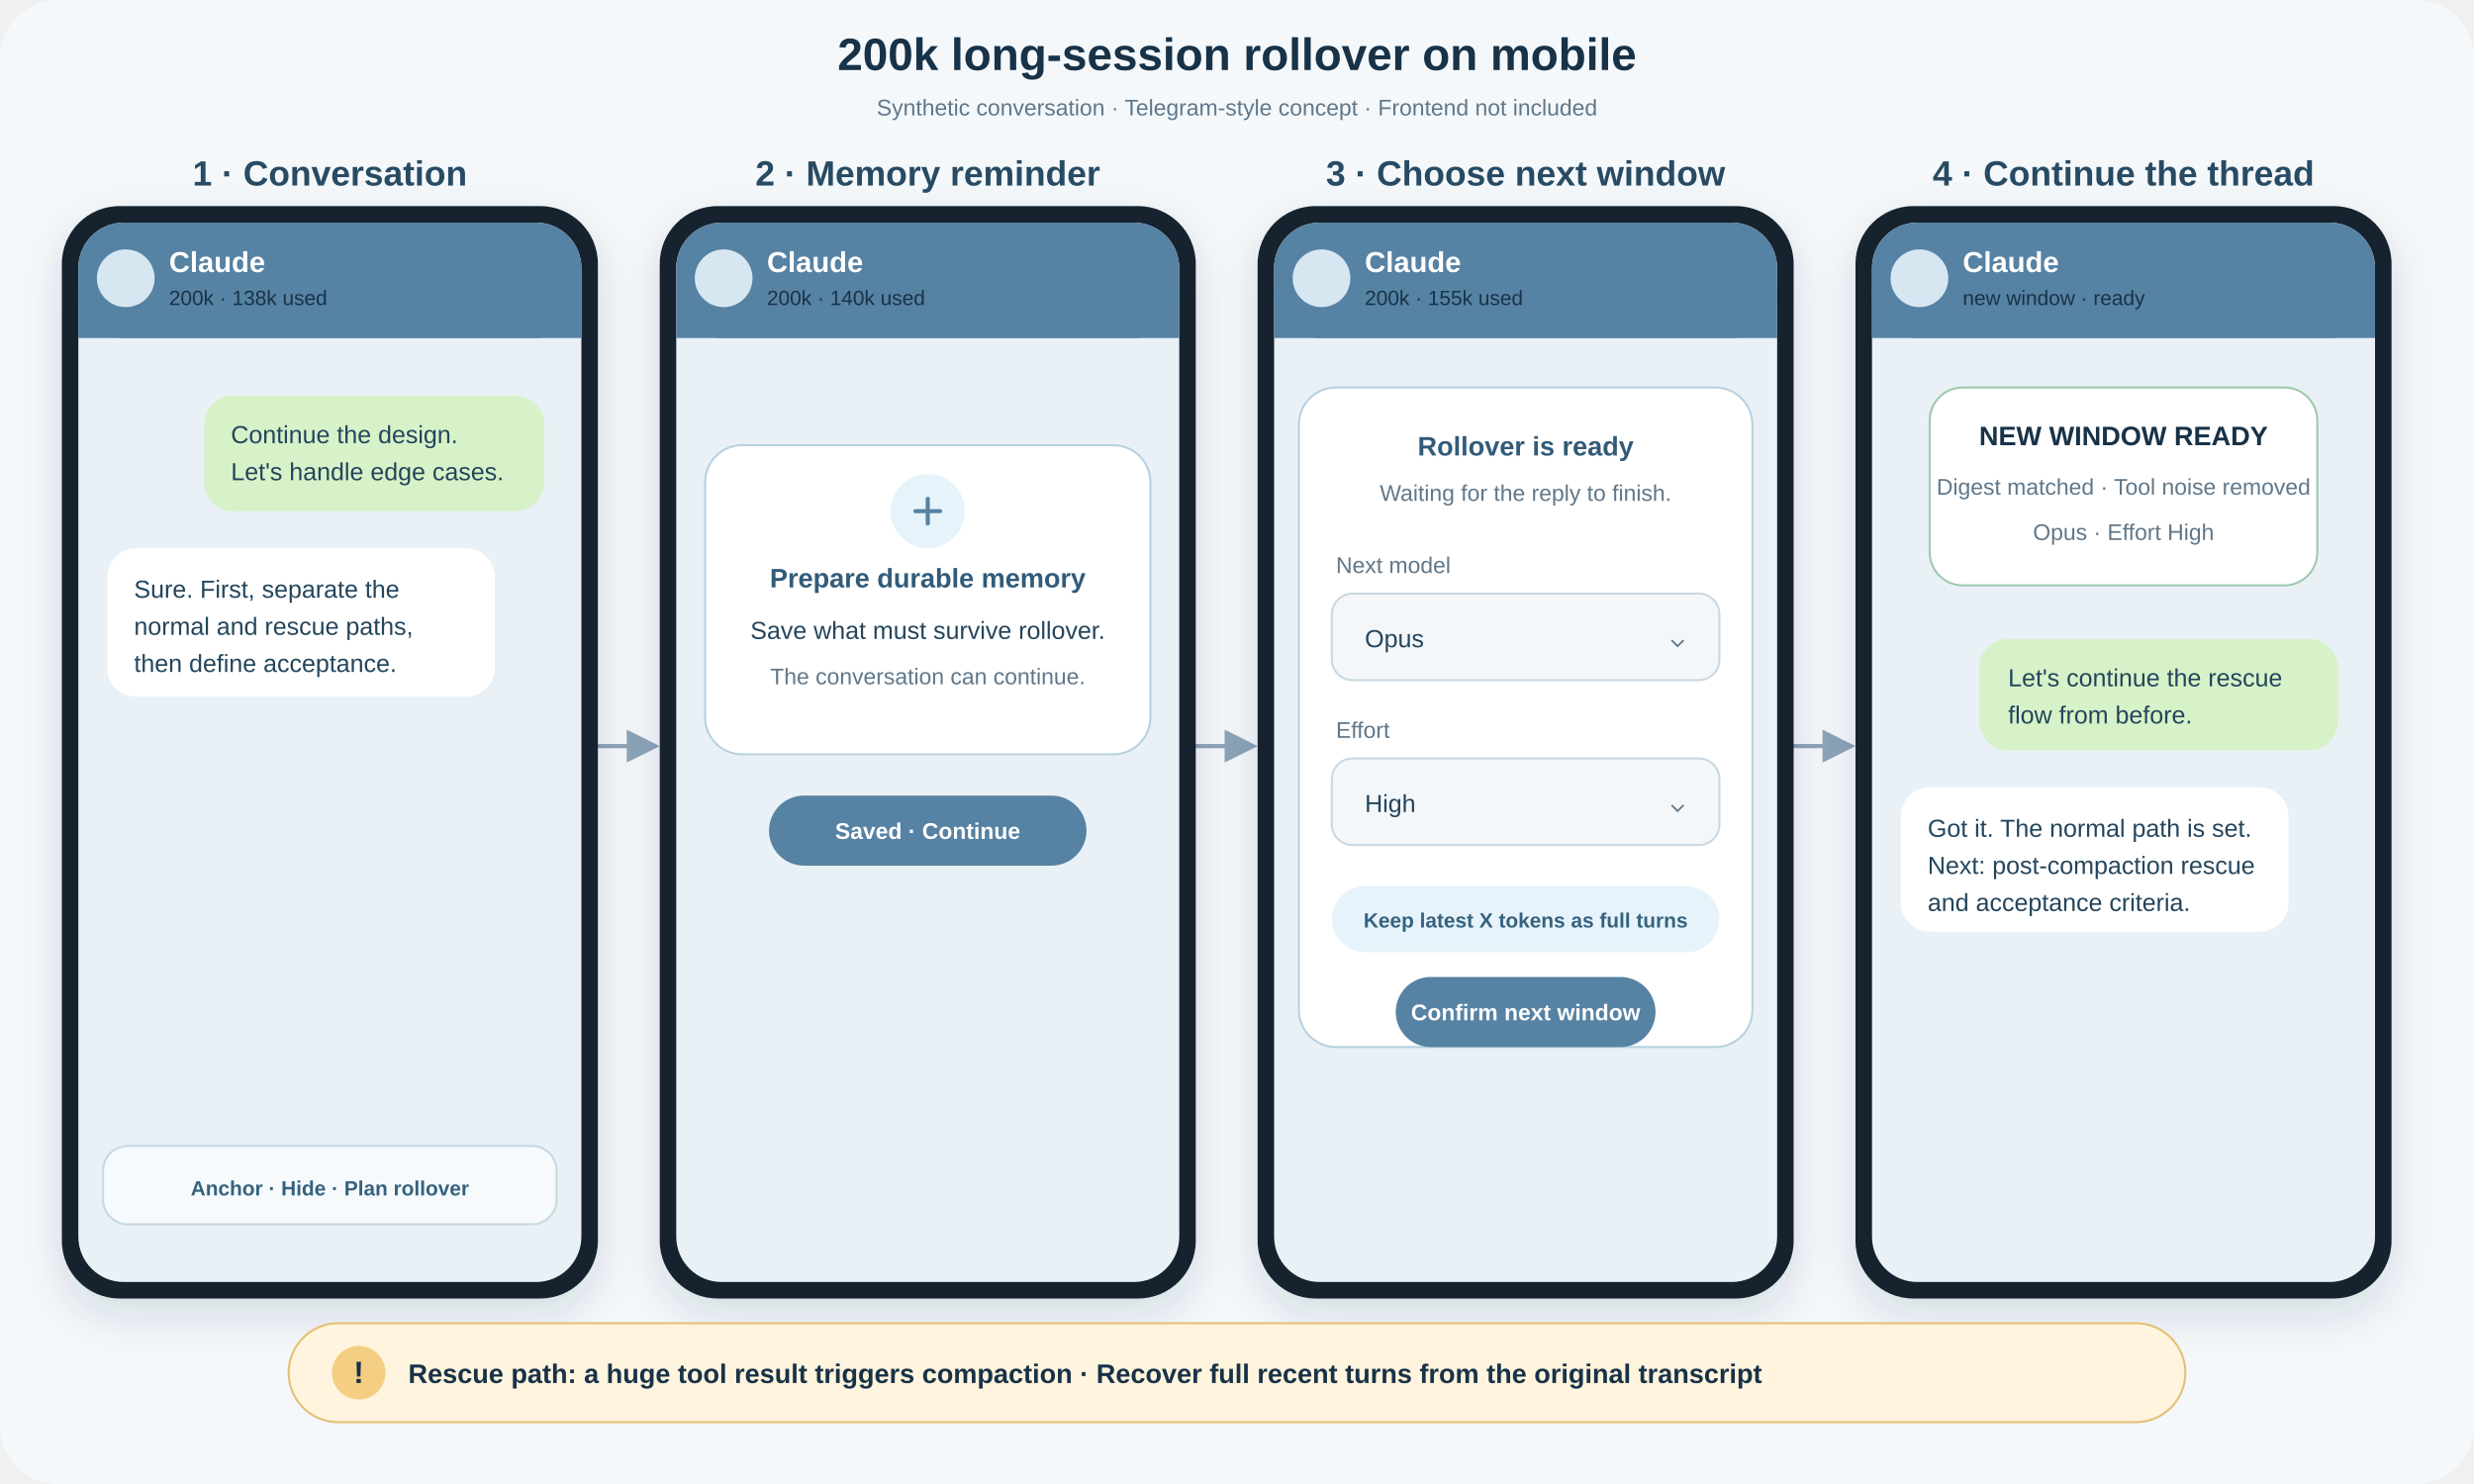
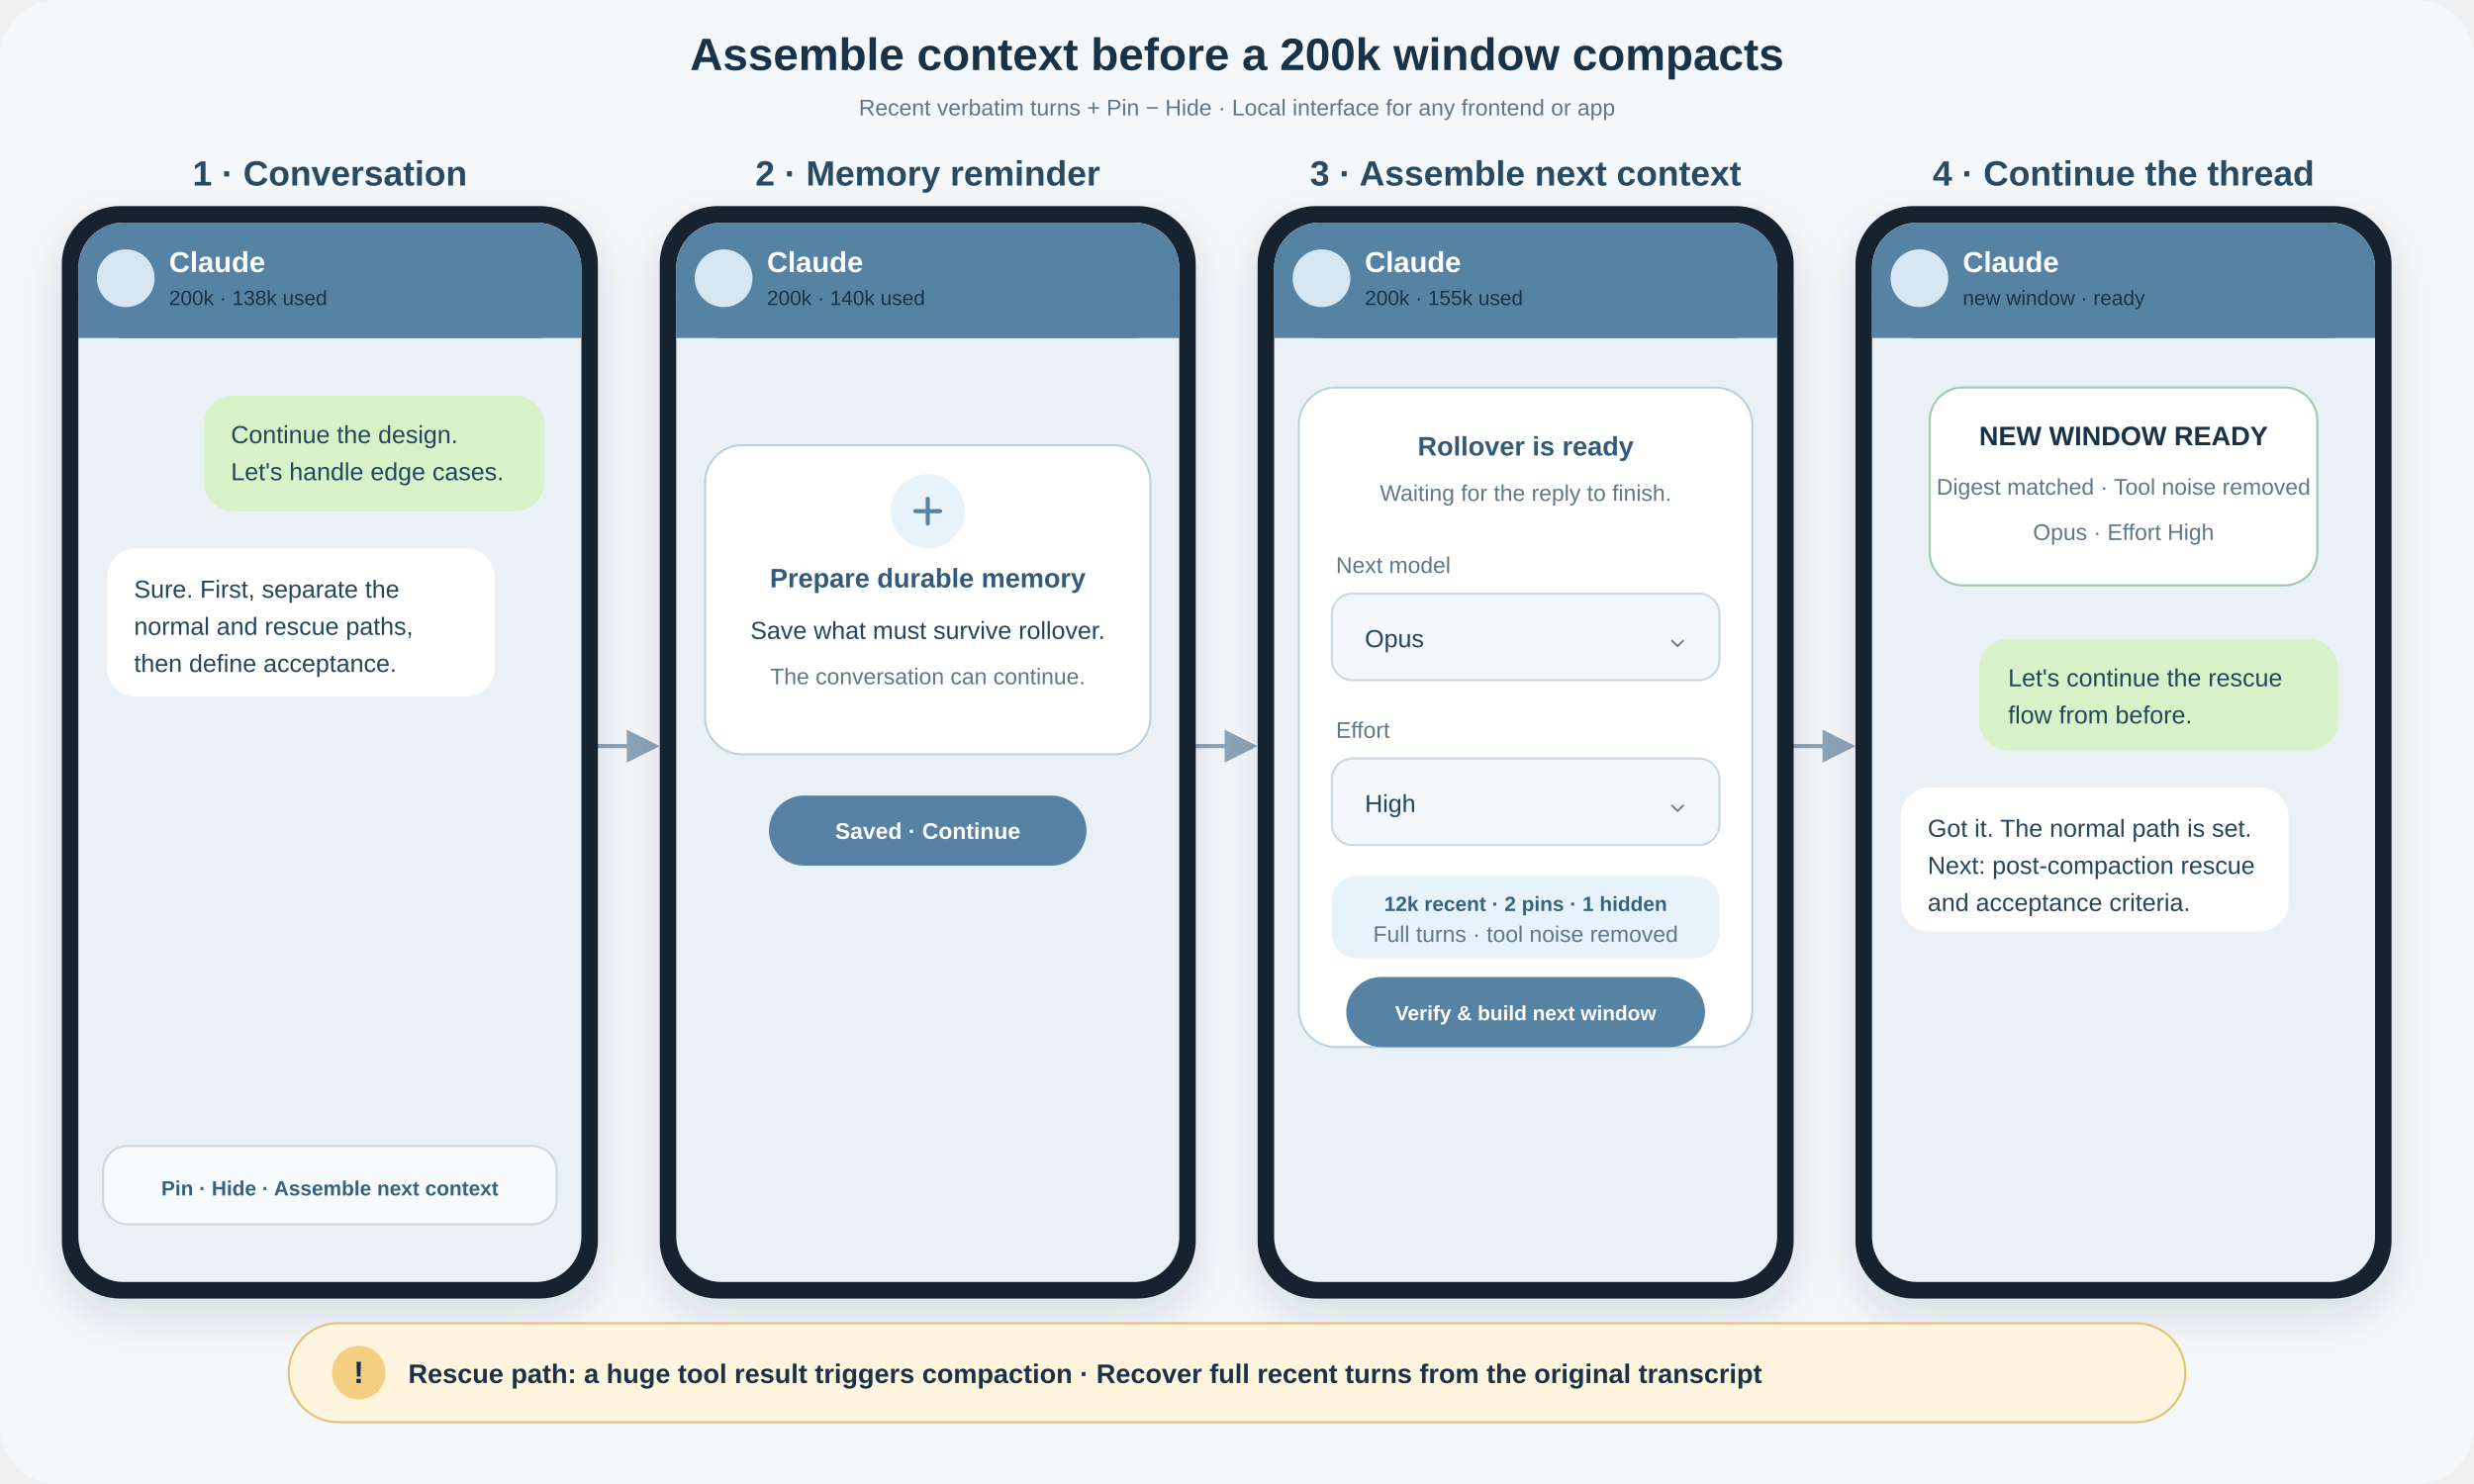
<svg xmlns="http://www.w3.org/2000/svg" width="1200" height="720" viewBox="0 0 1200 720" role="img" aria-labelledby="title desc">
  <defs>
    <filter id="shadow" x="-20%" y="-20%" width="140%" height="140%">
      <feDropShadow dx="0" dy="8" stdDeviation="10" flood-color="#17324d" flood-opacity="0.14" />
    </filter>
    <marker id="arrow" markerWidth="8" markerHeight="8" refX="6" refY="4" orient="auto">
      <path d="M0,0 L8,4 L0,8 Z" fill="#8ca4b8" />
    </marker>
    <style>
      text { font-family: -apple-system, BlinkMacSystemFont, "Segoe UI", Arial, sans-serif; fill: #183247; }
      .label { font-size: 17px; font-weight: 700; fill: #284b63; }
      .header { font-size: 14px; font-weight: 700; fill: white; }
      .small { font-size: 11px; fill: #607789; }
      .body { font-size: 12px; fill: #24455c; }
      .system-title { font-size: 13px; font-weight: 700; fill: #315b79; }
      .chip { font-size: 10px; font-weight: 600; fill: #35627f; }
    </style>
  </defs>
  <rect width="1200" height="720" rx="28" fill="#f4f8fb" />
-   <text x="600" y="34" text-anchor="middle" font-size="22" font-weight="700" fill="#23465f">200k long-session rollover on mobile</text>
-   <text x="600" y="56" text-anchor="middle" class="small">Synthetic conversation · Telegram-style concept · Frontend not included</text>
+   <text x="600" y="34" text-anchor="middle" font-size="22" font-weight="700" fill="#23465f">Assemble context before a 200k window compacts</text>
+   <text x="600" y="56" text-anchor="middle" class="small">Recent verbatim turns + Pin − Hide · Local interface for any frontend or app</text>
  <line x1="289" y1="362" x2="316" y2="362" stroke="#8ca4b8" stroke-width="2" marker-end="url(#arrow)" />
  <line x1="579" y1="362" x2="606" y2="362" stroke="#8ca4b8" stroke-width="2" marker-end="url(#arrow)" />
  <line x1="869" y1="362" x2="896" y2="362" stroke="#8ca4b8" stroke-width="2" marker-end="url(#arrow)" />
  <g transform="translate(30 100)">
    <text x="130" y="-10" text-anchor="middle" class="label">1 · Conversation</text>
    <rect width="260" height="530" rx="28" fill="#17232d" filter="url(#shadow)" />
    <rect x="8" y="8" width="244" height="514" rx="22" fill="#e9f1f6" />
    <rect x="8" y="8" width="244" height="56" rx="22" fill="#5682a3" />
    <rect x="8" y="42" width="244" height="22" fill="#5682a3" />
    <circle cx="31" cy="35" r="14" fill="#d7e7f2" />
    <text x="52" y="32" class="header">Claude</text>
    <text x="52" y="48" font-size="10" fill="#dceaf3">200k · 138k used</text>
    <rect x="69" y="92" width="165" height="56" rx="14" fill="#d7f2c8" />
    <text x="82" y="115" class="body">Continue the design.</text>
    <text x="82" y="133" class="body">Let's handle edge cases.</text>
    <rect x="22" y="166" width="188" height="72" rx="14" fill="#ffffff" />
    <text x="35" y="190" class="body">Sure. First, separate the</text>
    <text x="35" y="208" class="body">normal and rescue paths,</text>
    <text x="35" y="226" class="body">then define acceptance.</text>
    <rect x="20" y="456" width="220" height="38" rx="12" fill="#f7fafc" stroke="#c8d8e3" />
-     <text x="130" y="480" text-anchor="middle" class="chip">Anchor · Hide · Plan rollover</text>
+     <text x="130" y="480" text-anchor="middle" class="chip">Pin · Hide · Assemble next context</text>
  </g>
  <g transform="translate(320 100)">
    <text x="130" y="-10" text-anchor="middle" class="label">2 · Memory reminder</text>
    <rect width="260" height="530" rx="28" fill="#17232d" filter="url(#shadow)" />
    <rect x="8" y="8" width="244" height="514" rx="22" fill="#e9f1f6" />
    <rect x="8" y="8" width="244" height="56" rx="22" fill="#5682a3" />
    <rect x="8" y="42" width="244" height="22" fill="#5682a3" />
    <circle cx="31" cy="35" r="14" fill="#d7e7f2" />
    <text x="52" y="32" class="header">Claude</text>
    <text x="52" y="48" font-size="10" fill="#dceaf3">200k · 140k used</text>
    <rect x="22" y="116" width="216" height="150" rx="18" fill="#ffffff" stroke="#b8d1e0" />
    <circle cx="130" cy="148" r="18" fill="#e7f3fa" />
    <path d="M124 148h12M130 142v12" stroke="#5682a3" stroke-width="2" stroke-linecap="round" />
    <text x="130" y="185" text-anchor="middle" class="system-title">Prepare durable memory</text>
    <text x="130" y="210" text-anchor="middle" class="body">Save what must survive rollover.</text>
    <text x="130" y="232" text-anchor="middle" class="small">The conversation can continue.</text>
    <rect x="53" y="286" width="154" height="34" rx="17" fill="#5682a3" />
    <text x="130" y="307" text-anchor="middle" font-size="11" font-weight="700" style="fill:white">Saved · Continue</text>
  </g>
  <g transform="translate(610 100)">
-     <text x="130" y="-10" text-anchor="middle" class="label">3 · Choose next window</text>
+     <text x="130" y="-10" text-anchor="middle" class="label">3 · Assemble next context</text>
    <rect width="260" height="530" rx="28" fill="#17232d" filter="url(#shadow)" />
    <rect x="8" y="8" width="244" height="514" rx="22" fill="#e9f1f6" />
    <rect x="8" y="8" width="244" height="56" rx="22" fill="#5682a3" />
    <rect x="8" y="42" width="244" height="22" fill="#5682a3" />
    <circle cx="31" cy="35" r="14" fill="#d7e7f2" />
    <text x="52" y="32" class="header">Claude</text>
    <text x="52" y="48" font-size="10" fill="#dceaf3">200k · 155k used</text>
    <rect x="20" y="88" width="220" height="320" rx="18" fill="#ffffff" stroke="#b8d1e0" />
    <text x="130" y="121" text-anchor="middle" class="system-title">Rollover is ready</text>
    <text x="130" y="143" text-anchor="middle" class="small">Waiting for the reply to finish.</text>
    <text x="38" y="178" class="small">Next model</text>
    <rect x="36" y="188" width="188" height="42" rx="10" fill="#f3f7fa" stroke="#c9d8e2" />
    <text x="52" y="214" class="body">Opus</text>
    <text x="208" y="214" text-anchor="end" class="small">⌄</text>
    <text x="38" y="258" class="small">Effort</text>
    <rect x="36" y="268" width="188" height="42" rx="10" fill="#f3f7fa" stroke="#c9d8e2" />
    <text x="52" y="294" class="body">High</text>
    <text x="208" y="294" text-anchor="end" class="small">⌄</text>
-     <rect x="36" y="330" width="188" height="32" rx="16" fill="#e7f3fa" />
-     <text x="130" y="350" text-anchor="middle" class="chip">Keep latest X tokens as full turns</text>
-     <rect x="67" y="374" width="126" height="34" rx="17" fill="#5682a3" />
-     <text x="130" y="395" text-anchor="middle" font-size="11" font-weight="700" style="fill:white">Confirm next window</text>
+     <rect x="36" y="325" width="188" height="40" rx="12" fill="#e7f3fa" />
+     <text x="130" y="342" text-anchor="middle" class="chip">12k recent · 2 pins · 1 hidden</text>
+     <text x="130" y="357" text-anchor="middle" class="small">Full turns · tool noise removed</text>
+     <rect x="43" y="374" width="174" height="34" rx="17" fill="#5682a3" />
+     <text x="130" y="395" text-anchor="middle" font-size="10" font-weight="700" style="fill:white">Verify &amp; build next window</text>
  </g>
  <g transform="translate(900 100)">
    <text x="130" y="-10" text-anchor="middle" class="label">4 · Continue the thread</text>
    <rect width="260" height="530" rx="28" fill="#17232d" filter="url(#shadow)" />
    <rect x="8" y="8" width="244" height="514" rx="22" fill="#e9f1f6" />
    <rect x="8" y="8" width="244" height="56" rx="22" fill="#5682a3" />
    <rect x="8" y="42" width="244" height="22" fill="#5682a3" />
    <circle cx="31" cy="35" r="14" fill="#d7e7f2" />
    <text x="52" y="32" class="header">Claude</text>
    <text x="52" y="48" font-size="10" fill="#dceaf3">new window · ready</text>
    <rect x="36" y="88" width="188" height="96" rx="16" fill="#ffffff" stroke="#9fc9ad" />
    <text x="130" y="116" text-anchor="middle" font-size="13" font-weight="700" fill="#30704a">NEW WINDOW READY</text>
    <text x="130" y="140" text-anchor="middle" class="small">Digest matched · Tool noise removed</text>
    <text x="130" y="162" text-anchor="middle" class="small">Opus · Effort High</text>
    <rect x="60" y="210" width="174" height="54" rx="14" fill="#d7f2c8" />
    <text x="74" y="233" class="body">Let's continue the rescue</text>
    <text x="74" y="251" class="body">flow from before.</text>
    <rect x="22" y="282" width="188" height="70" rx="14" fill="#ffffff" />
    <text x="35" y="306" class="body">Got it. The normal path is set.</text>
    <text x="35" y="324" class="body">Next: post-compaction rescue</text>
    <text x="35" y="342" class="body">and acceptance criteria.</text>
  </g>
  <rect x="140" y="642" width="920" height="48" rx="24" fill="#fff4de" stroke="#e5bf72" />
  <circle cx="174" cy="666" r="13" fill="#f4cf83" />
  <text x="174" y="671" text-anchor="middle" font-size="15" font-weight="700" fill="#805a12">!</text>
  <text x="198" y="671" font-size="13" font-weight="600" fill="#6f541f">Rescue path: a huge tool result triggers compaction · Recover full recent turns from the original transcript</text>
</svg>
